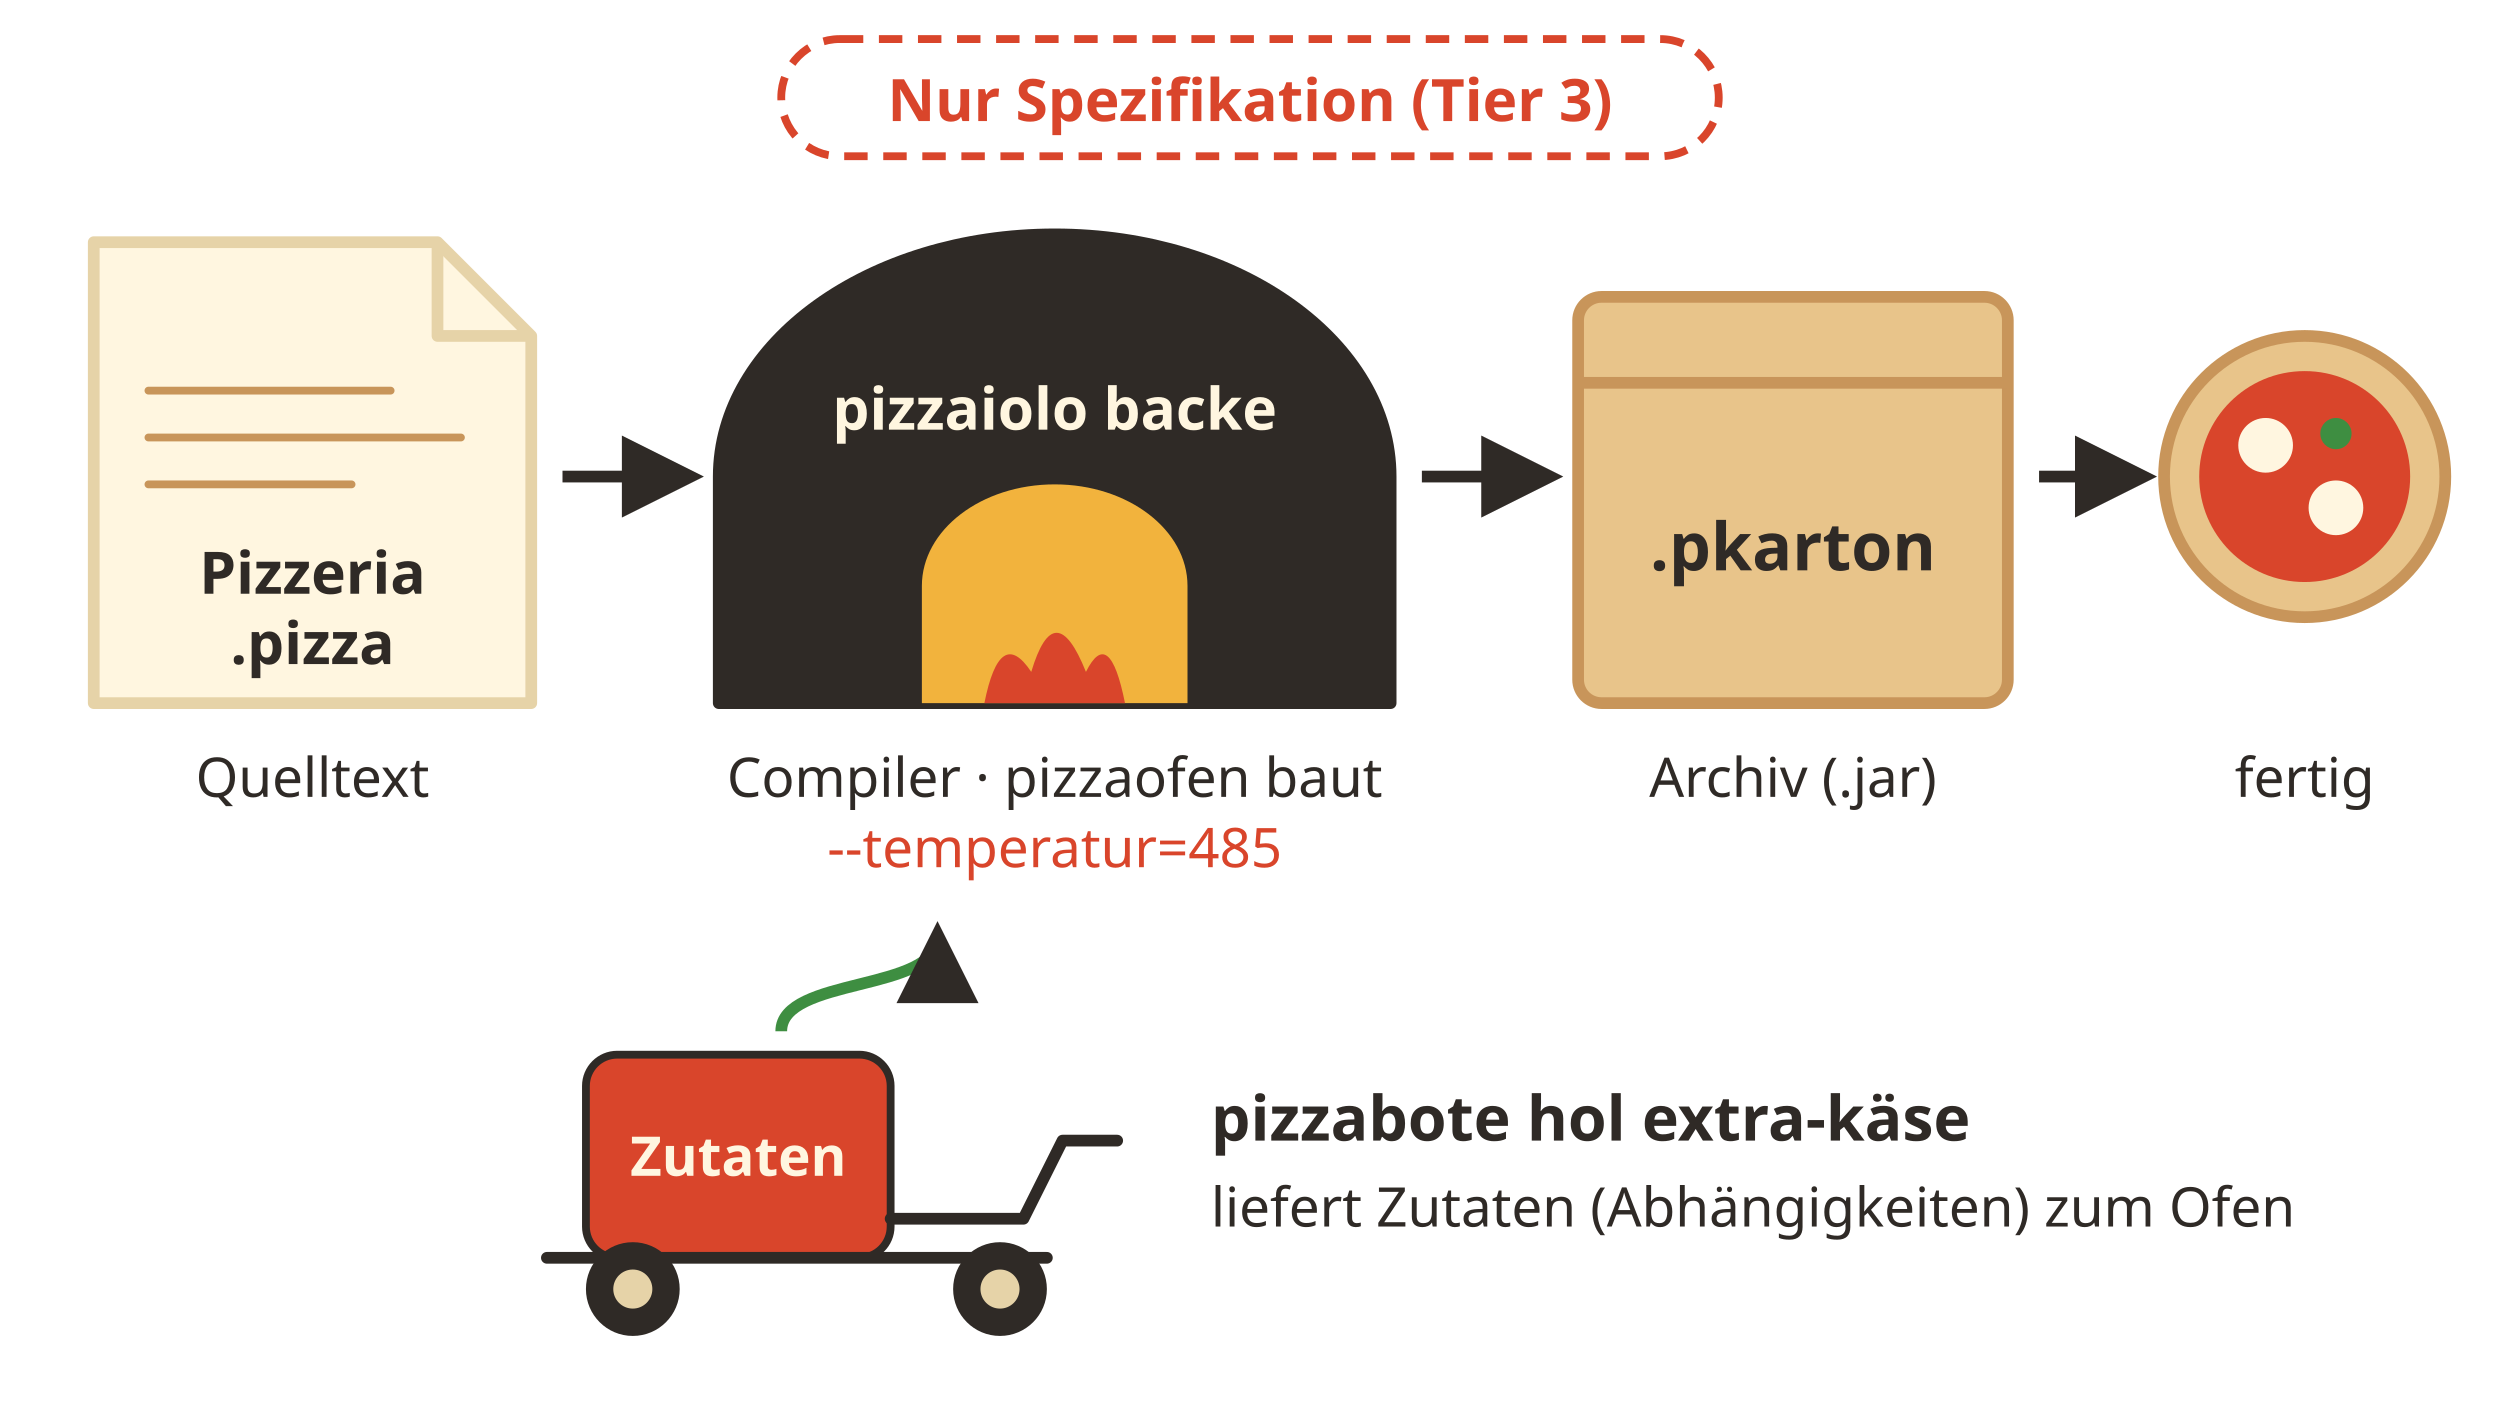
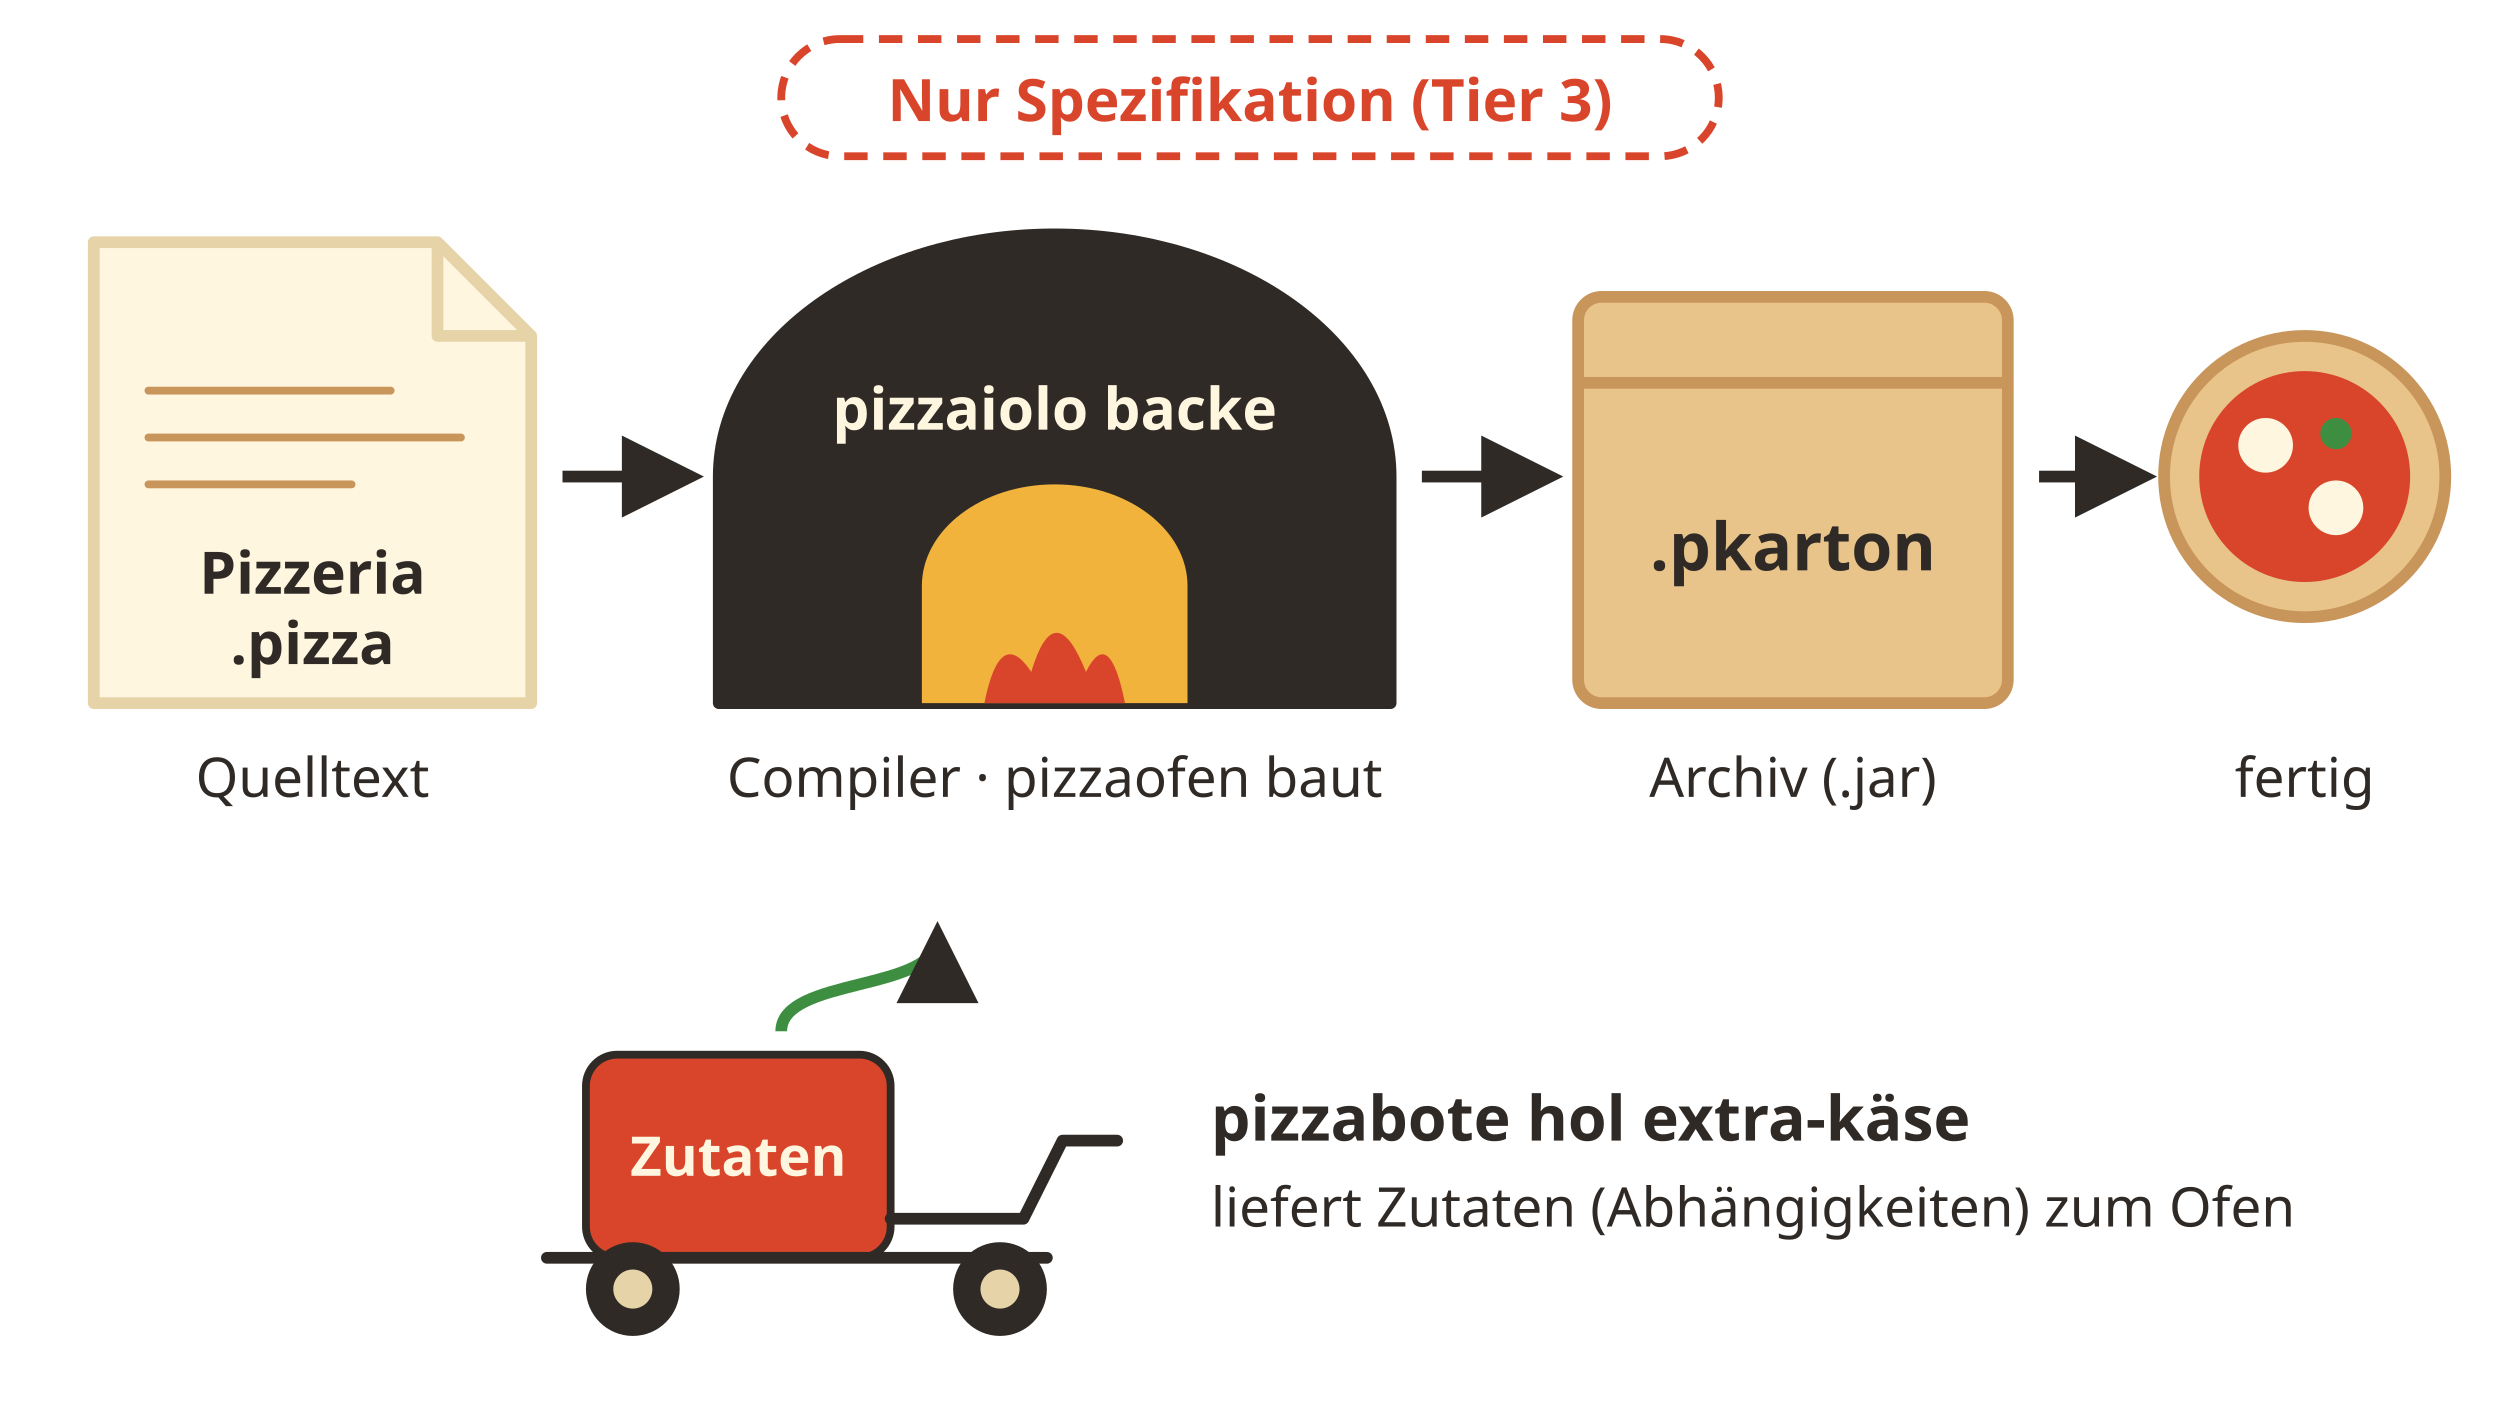
<svg xmlns="http://www.w3.org/2000/svg" viewBox="0 0 640 360" width="640" height="360" font-family="system-ui, sans-serif" role="img">
  <defs>
    <marker id="pfeil" viewBox="0 0 10 10" refX="8" refY="5" markerWidth="7" markerHeight="7" orient="auto">
      <path d="M0,0 L10,5 L0,10 z" fill="#2F2A26" />
    </marker>
  </defs>
  <rect x="200" y="10" width="240" height="30" rx="15" fill="none" stroke="#D9452B" stroke-width="2" stroke-dasharray="6 4" />
  <text x="320" y="31" text-anchor="middle" font-size="15" font-weight="700" fill="#D9452B">Nur Spezifikation (Tier 3)</text>
  <path d="M24,62 H112 L136,86 V180 H24 z" fill="#FFF6E0" stroke="#E6D3A8" stroke-width="3" stroke-linejoin="round" />
  <path d="M112,62 V86 H136" fill="none" stroke="#E6D3A8" stroke-width="3" stroke-linejoin="round" />
  <g stroke="#C8955A" stroke-width="2" stroke-linecap="round">
    <line x1="38" y1="100" x2="100" y2="100" />
    <line x1="38" y1="112" x2="118" y2="112" />
    <line x1="38" y1="124" x2="90" y2="124" />
  </g>
  <text x="80" y="152" text-anchor="middle" font-size="15" font-weight="700" fill="#2F2A26">Pizzeria</text>
  <text x="80" y="170" text-anchor="middle" font-size="15" font-weight="700" fill="#2F2A26">.pizza</text>
  <text x="80" y="204" text-anchor="middle" font-size="14" fill="#2F2A26">Quelltext</text>
  <line x1="144" y1="122" x2="176" y2="122" stroke="#2F2A26" stroke-width="3" marker-end="url(#pfeil)" />
  <path d="M184,180 V122 A86,62 0 0 1 356,122 V180 z" fill="#2F2A26" stroke="#2F2A26" stroke-width="3" stroke-linejoin="round" />
  <path d="M236,180 V150 A34,26 0 0 1 304,150 V180 z" fill="#F2B33D" />
  <path d="M252,180 Q256,160 264,172 Q270,152 278,172 Q284,160 288,180 z" fill="#D9452B" />
  <text x="270" y="110" text-anchor="middle" font-size="15" font-weight="700" fill="#FFF6E0">pizzaiolo backe</text>
  <text x="270" y="204" text-anchor="middle" font-size="14" fill="#2F2A26">Compiler · pizzaofen baut</text>
-   <text x="270" y="222" text-anchor="middle" font-size="14" fill="#D9452B">--temperatur=485</text>
  <line x1="364" y1="122" x2="396" y2="122" stroke="#2F2A26" stroke-width="3" marker-end="url(#pfeil)" />
  <rect x="404" y="76" width="110" height="104" rx="6" fill="#E8C48A" stroke="#C8955A" stroke-width="3" />
  <line x1="404" y1="98" x2="514" y2="98" stroke="#C8955A" stroke-width="3" />
  <text x="459" y="146" text-anchor="middle" font-size="17" font-weight="700" fill="#2F2A26">.pkarton</text>
  <text x="459" y="204" text-anchor="middle" font-size="14" fill="#2F2A26">Archiv (.jar)</text>
  <line x1="522" y1="122" x2="548" y2="122" stroke="#2F2A26" stroke-width="3" marker-end="url(#pfeil)" />
  <circle cx="590" cy="122" r="36" fill="#E8C48A" stroke="#C8955A" stroke-width="3" />
  <circle cx="590" cy="122" r="27" fill="#D9452B" />
  <circle cx="580" cy="114" r="7" fill="#FFF6E0" />
  <circle cx="598" cy="130" r="7" fill="#FFF6E0" />
  <circle cx="598" cy="111" r="4" fill="#3E8E41" />
  <text x="590" y="204" text-anchor="middle" font-size="14" fill="#2F2A26">fertig</text>
  <rect x="150" y="270" width="78" height="52" rx="8" fill="#D9452B" stroke="#2F2A26" stroke-width="2" />
  <text x="189" y="301" text-anchor="middle" font-size="14" font-weight="700" fill="#FFF6E0">Zutaten</text>
  <path d="M228,312 H262 L272,292 H286" fill="none" stroke="#2F2A26" stroke-width="3" stroke-linecap="round" stroke-linejoin="round" />
  <line x1="140" y1="322" x2="268" y2="322" stroke="#2F2A26" stroke-width="3" stroke-linecap="round" />
  <circle cx="162" cy="330" r="12" fill="#2F2A26" />
  <circle cx="162" cy="330" r="5" fill="#E6D3A8" />
  <circle cx="256" cy="330" r="12" fill="#2F2A26" />
  <circle cx="256" cy="330" r="5" fill="#E6D3A8" />
  <path d="M200,264 C200,250 240,254 240,240" fill="none" stroke="#3E8E41" stroke-width="3" marker-end="url(#pfeil)" />
  <text x="310" y="292" font-size="16" font-weight="700" fill="#2F2A26">pizzabote hol extra-käse</text>
  <text x="310" y="314" font-size="14" fill="#2F2A26">liefert Zutaten (Abhängigkeiten) zum Ofen</text>
</svg>
